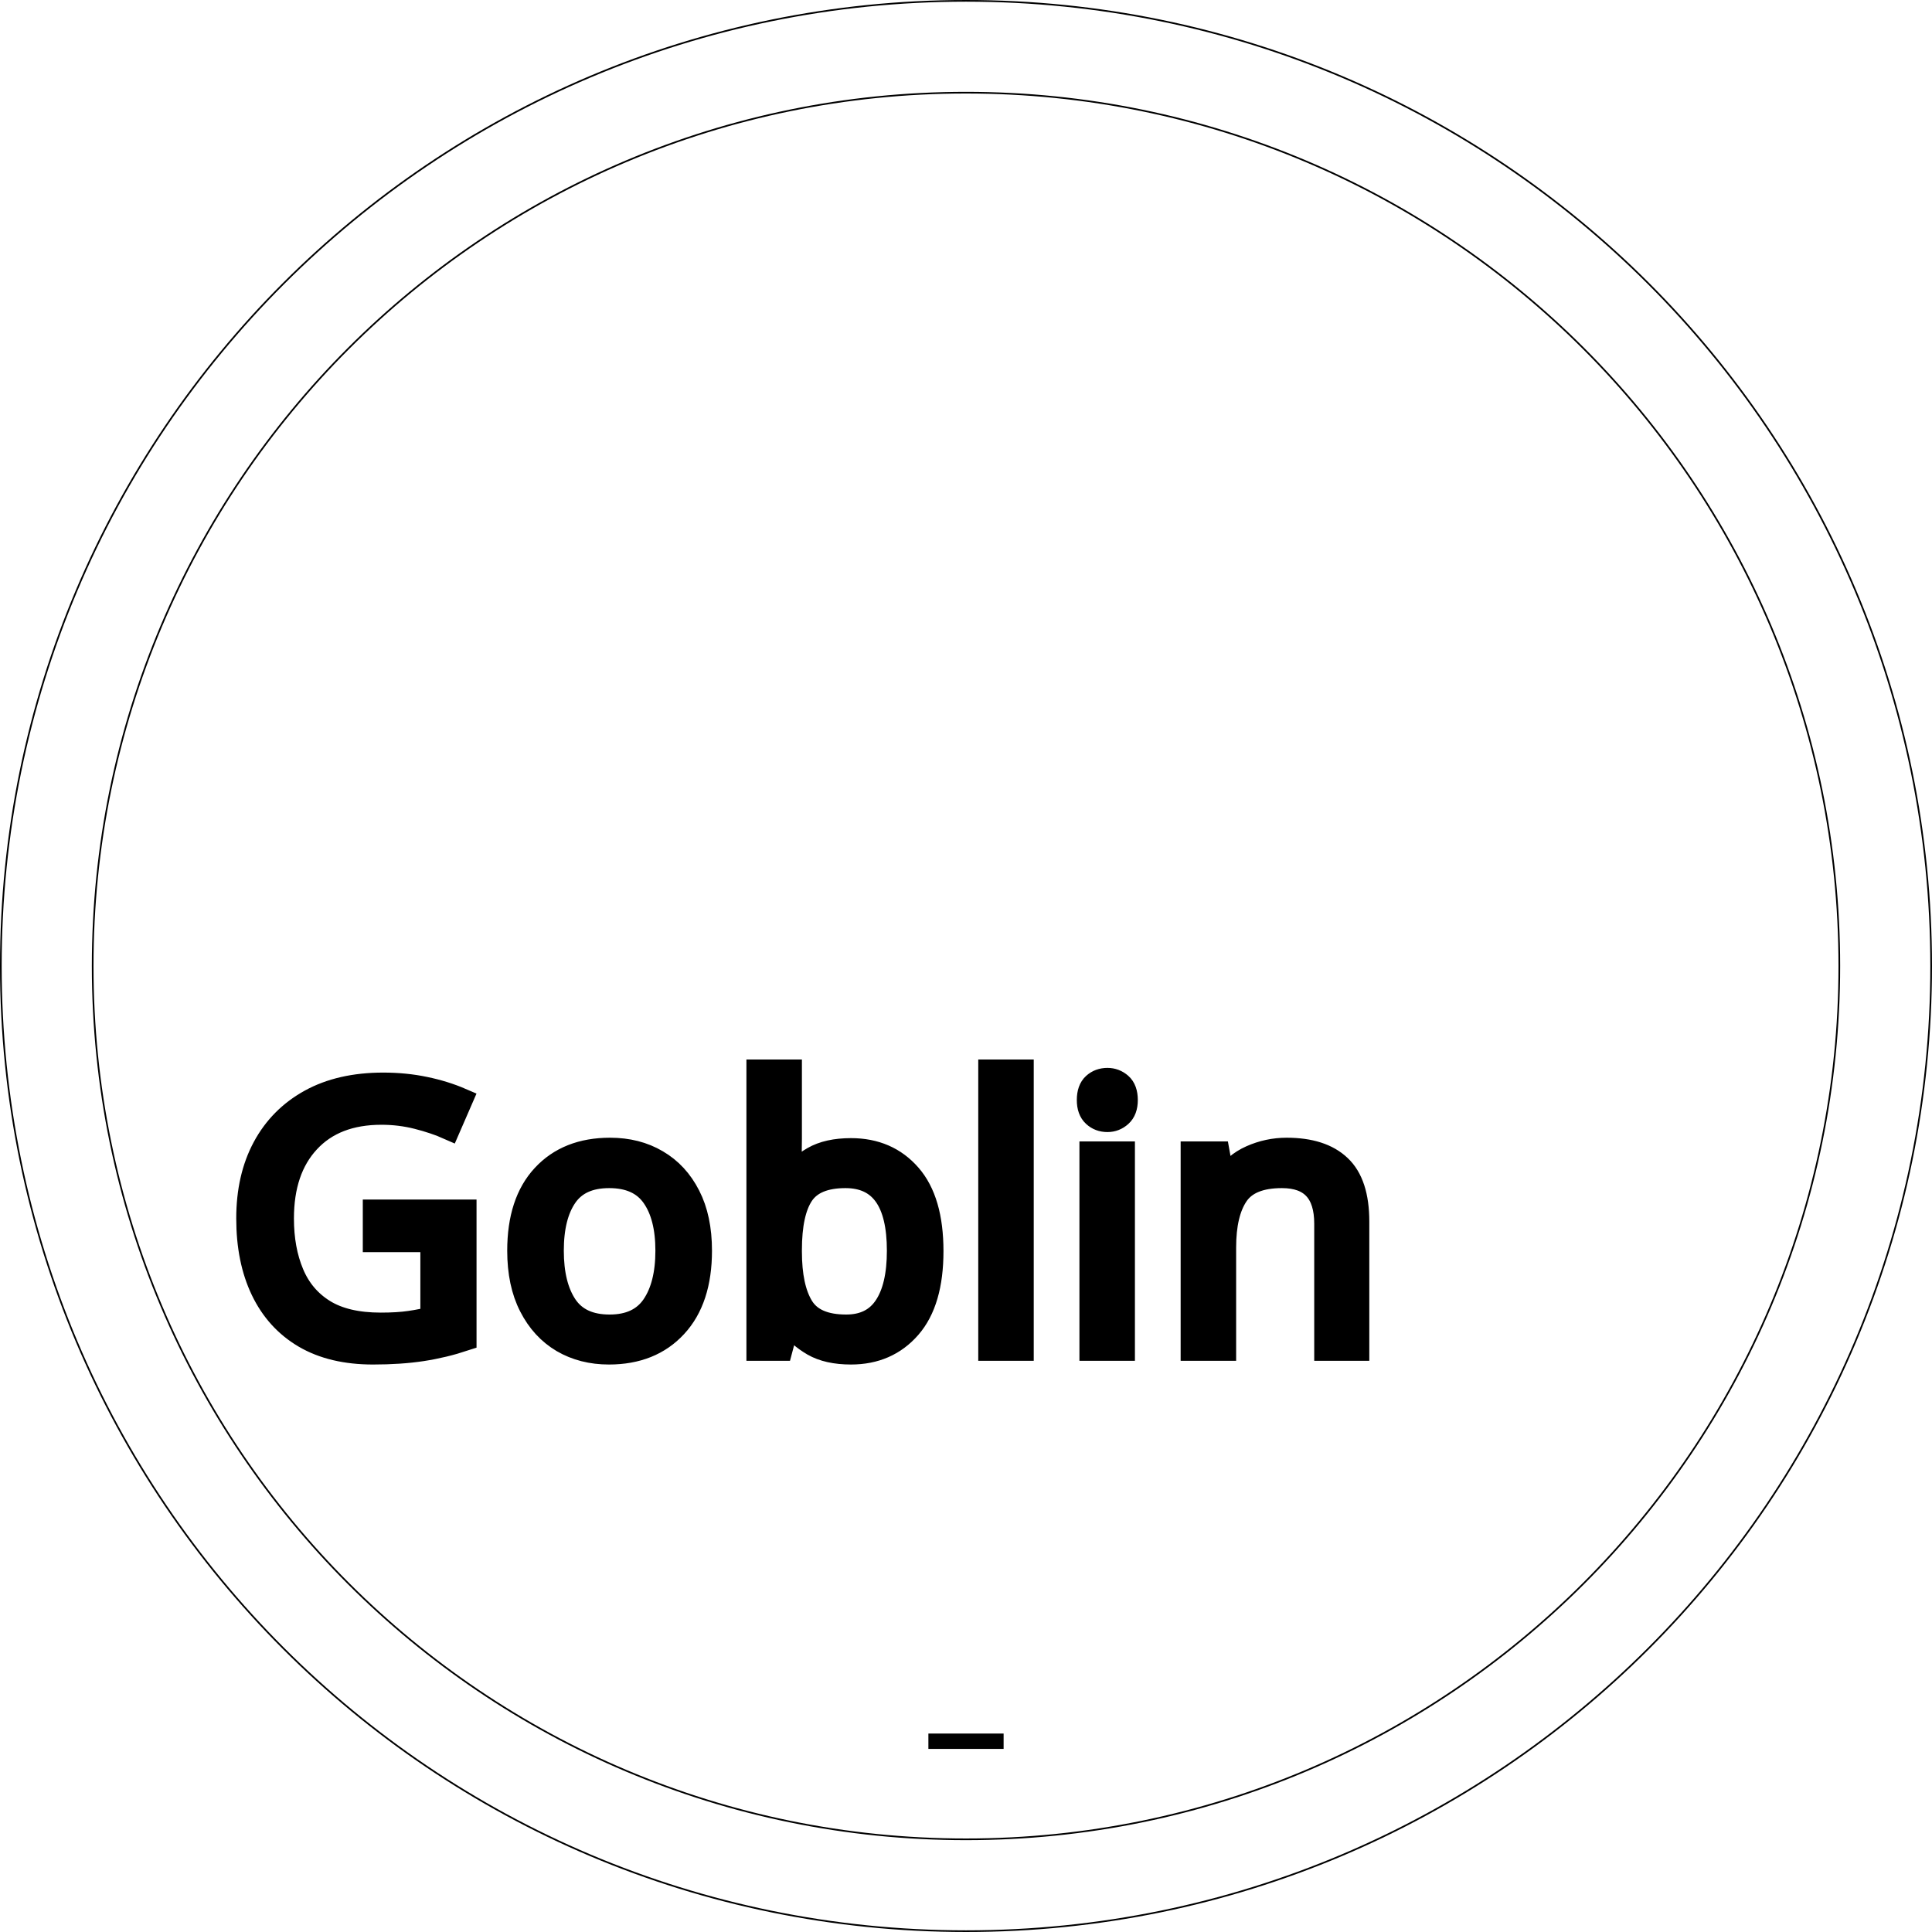
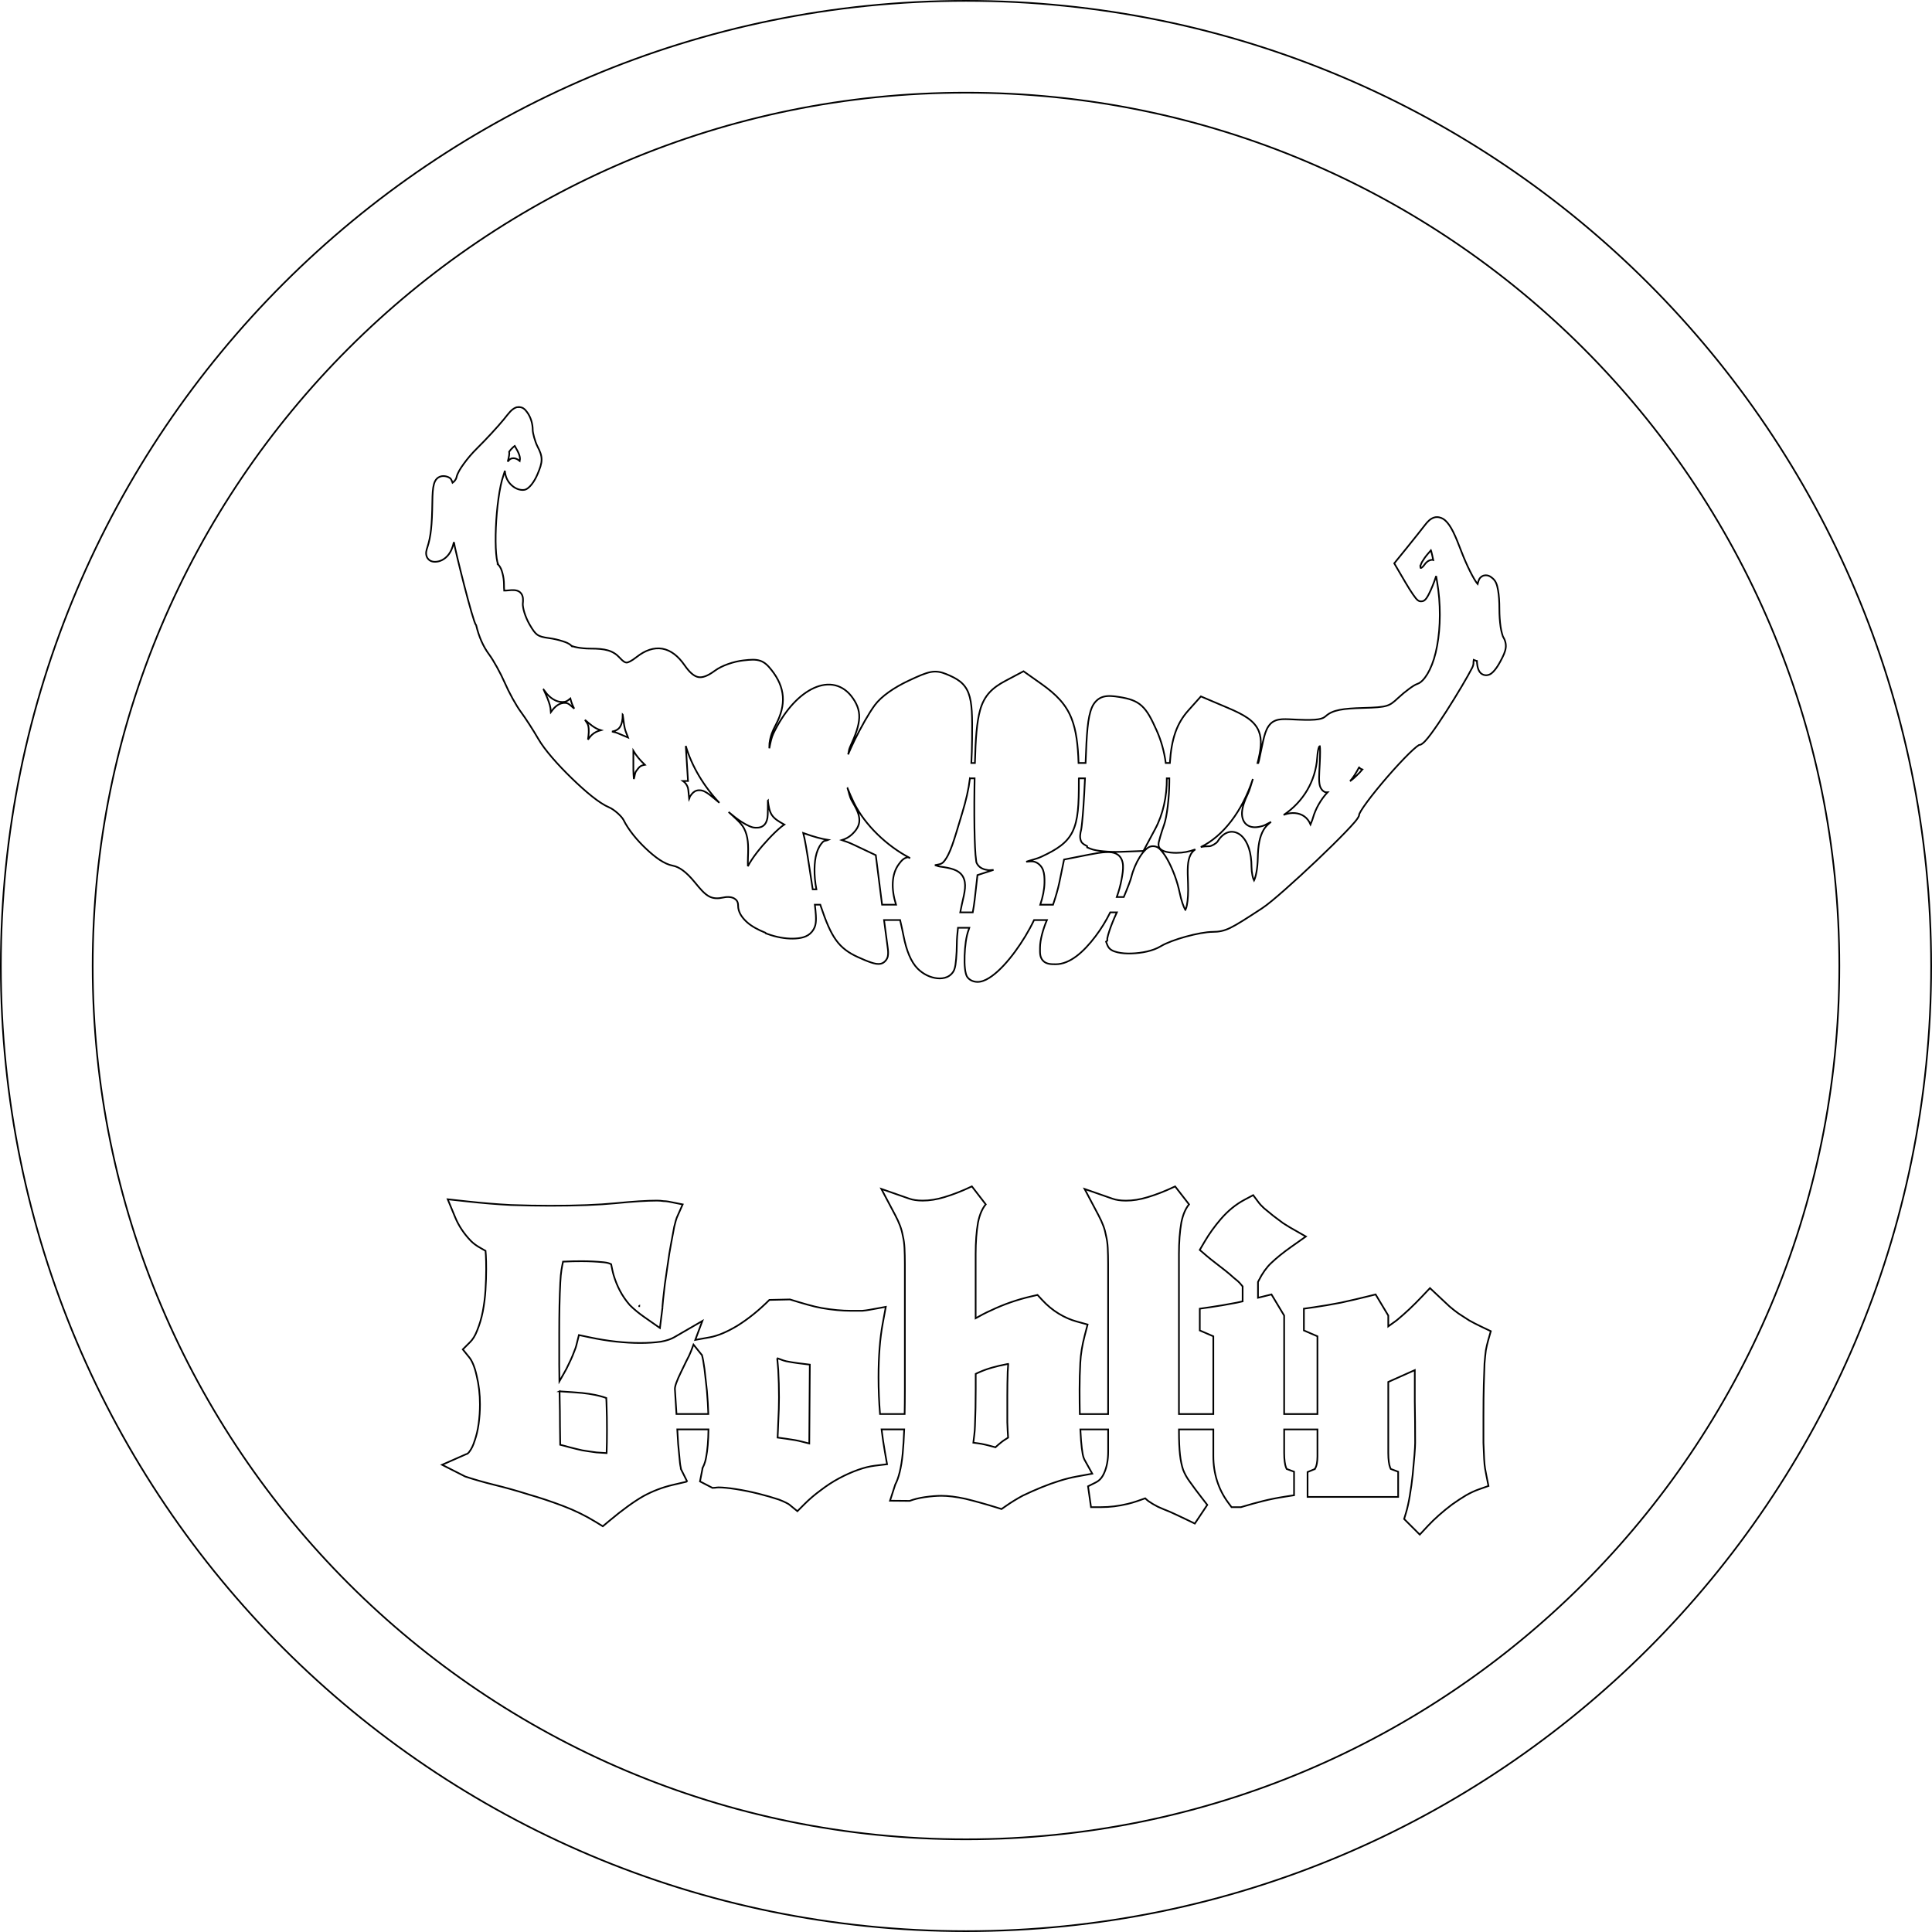
<svg xmlns="http://www.w3.org/2000/svg" version="1.2" viewBox="0 0 219.213 219.213" width="58mm" height="58mm" id="svg1" xml:space="preserve">
  <defs id="defs1">
    <clipPath clipPathUnits="userSpaceOnUse" id="cp1">
      <path d="m 275.5,535.5 c -143.78,0 -260,-116.22 -260,-260 0,-143.78 116.22,-260 260,-260 143.78,0 260,116.22 260,260 0,143.78 -116.22,260 -260,260 z" id="path1" />
    </clipPath>
  </defs>
  <style id="style1">
		tspan { white-space:pre } 
		.s0 { fill: none;stroke: #ff0000;stroke-miterlimit:100 } 
	</style>
  <g id="layer2">
    <g id="layer4" style="display:inline">
      <path id="path2" style="fill:none;stroke:#000000;stroke-width:0.189" d="M 219.118,109.606 A 109.512,109.512 0 0 1 109.606,219.118 109.512,109.512 0 0 1 0.095,109.606 109.512,109.512 0 0 1 109.606,0.095 109.512,109.512 0 0 1 219.118,109.606 Z" />
      <path id="circle2" style="fill:none;stroke:#000000;stroke-width:0.189" d="M 208.697,109.606 A 99.091,99.091 0 0 1 109.606,208.697 99.091,99.091 0 0 1 10.515,109.606 99.091,99.091 0 0 1 109.606,10.515 99.091,99.091 0 0 1 208.697,109.606 Z" />
    </g>
-     <text xml:space="preserve" style="display:inline;font-size:41.522px;font-family:'Didact Gothic';-inkscape-font-specification:'Didact Gothic';text-align:start;letter-spacing:0.769px;writing-mode:lr-tb;direction:ltr;text-anchor:start;fill:#de0000;fill-opacity:0.092;stroke:#000000;stroke-width:2.64;stroke-dasharray:none;stroke-opacity:1" x="25.593" y="153.083" id="text2-9">
-       <tspan id="tspan2-1" x="25.593" y="153.083" style="font-style:normal;font-variant:normal;font-weight:normal;font-stretch:normal;font-family:'New Rocker';-inkscape-font-specification:'New Rocker';letter-spacing:0.769px;fill:#000000;fill-opacity:1;stroke:#000000;stroke-width:2.64;stroke-dasharray:none;stroke-opacity:1">Goblin</tspan>
-     </text>
-     <path id="path5" style="display:inline;stroke-width:3.717" d="m 105.339,196.695 h 8.535 v 1.744 h -8.535 z" />
+     <g id="text2-9" style="opacity:1" />
+     <path id="path3" style="font-size:41.522px;font-family:'New Rocker';-inkscape-font-specification:'New Rocker';letter-spacing:0.769px;baseline-shift:baseline;white-space:pre;display:inline;overflow:visible;opacity:1;fill:none;stroke:#000000;stroke-width:0.189;stroke-dasharray:none;stroke-opacity:1;enable-background:accumulate;stop-color:#000000;stop-opacity:1" d="m 110.273,134.611 c -1.112,0.529 -2.144,0.932 -3.09,1.213 l -0.004,0.002 -0.006,0.002 c -0.889,0.272 -1.712,0.398 -2.479,0.398 -0.633,0 -1.137,-0.084 -1.516,-0.217 l -3.178,-1.111 1.574,2.975 c 0.226,0.426 0.411,0.833 0.555,1.217 0.138,0.367 0.239,0.745 0.309,1.137 l 0.008,0.035 0.008,0.037 c 0.09,0.382 0.15,0.816 0.174,1.301 0.026,0.526 0.041,1.128 0.041,1.803 v 14.365 c 0,0.955 -0.009,1.846 -0.025,2.672 h -2.793 c -0.113,-1.369 -0.17,-2.757 -0.17,-4.166 0,-2.376 0.164,-4.419 0.477,-6.113 l 0.348,-1.881 -1.883,0.342 c -0.245,0.045 -0.508,0.079 -0.783,0.104 h -1.305 c -0.989,0 -2.093,-0.102 -3.305,-0.312 -0.921,-0.161 -2.242,-0.554 -3.598,-0.973 l -2.336,0.053 c -1.181,1.181 -2.387,2.151 -3.619,2.922 -1.23,0.742 -2.296,1.168 -3.154,1.322 l -1.635,0.293 0.807,-2.15 -3.193,1.848 c -0.354,0.205 -0.854,0.384 -1.504,0.502 -0.695,0.098 -1.482,0.15 -2.361,0.15 -0.859,0 -1.779,-0.052 -2.76,-0.158 h -0.004 c -0.95,-0.106 -1.932,-0.266 -2.943,-0.479 l -1.244,-0.262 -0.309,1.234 c -0.03,0.121 -0.106,0.349 -0.229,0.643 l -0.012,0.027 -0.01,0.029 c -0.095,0.262 -0.22,0.562 -0.373,0.895 -0.158,0.342 -0.316,0.668 -0.473,0.982 -0.003,0.006 -0.005,0.012 -0.008,0.018 -0.151,0.277 -0.283,0.512 -0.381,0.684 l -0.418,0.73 c -0.007,-0.671 -0.008,-1.336 -0.023,-2.016 l 0.002,0.029 v -3.57 c 0,-2.142 0.039,-4.032 0.121,-5.664 v -0.002 c 0.059,-1.204 0.192,-1.774 0.311,-2.35 0.111,-0.005 0.193,-0.004 0.311,-0.01 0.494,-0.026 1.096,-0.039 1.799,-0.039 0.845,0 1.673,0.04 2.488,0.119 0.528,0.051 0.685,0.146 0.861,0.223 0.089,0.425 0.169,0.863 0.285,1.25 0.189,0.629 0.428,1.223 0.721,1.775 0.297,0.561 0.659,1.088 1.082,1.576 l 0.031,0.035 0.033,0.033 c 0.454,0.454 0.983,0.887 1.588,1.311 l 1.795,1.256 0.283,-2.256 v -0.082 c 0,0.038 0.02,-0.343 0.074,-0.857 0.053,-0.505 0.121,-1.099 0.201,-1.766 l 0.004,-0.031 c 5.37e-4,-0.004 0.001,-0.007 0.002,-0.012 0.11,-0.715 0.219,-1.466 0.328,-2.26 v -0.004 l 0.002,-0.002 c 0.108,-0.809 0.228,-1.559 0.361,-2.25 v -0.006 l 0.002,-0.004 c 0.136,-0.734 0.256,-1.383 0.365,-1.955 0.128,-0.561 0.258,-0.959 0.289,-1.029 l 0.67,-1.508 -1.617,-0.322 c -0.186,-0.037 -0.372,-0.046 -0.559,-0.053 -0.241,-0.036 -0.483,-0.057 -0.738,-0.057 -1.159,0 -2.708,0.101 -4.697,0.297 -1.899,0.187 -4.381,0.285 -7.426,0.285 -1.387,0 -2.874,-0.028 -4.457,-0.082 -1.55,-0.082 -3.201,-0.217 -4.951,-0.408 l -2.215,-0.242 0.854,2.059 c 0.4,0.966 0.997,1.854 1.762,2.65 l 0.01,0.01 0.008,0.01 c 0.522,0.522 1.094,0.795 1.656,1.119 0.012,0.163 0.024,0.259 0.037,0.475 0.026,0.436 0.039,0.966 0.039,1.584 0,0.744 -0.026,1.548 -0.08,2.41 -0.052,0.83 -0.157,1.645 -0.312,2.447 -0.15,0.749 -0.36,1.455 -0.631,2.119 l -0.006,0.012 -0.004,0.012 c -0.225,0.584 -0.494,0.998 -0.781,1.285 l -0.84,0.84 0.748,0.924 c 0.278,0.343 0.593,1.016 0.814,2.027 l 0.004,0.014 0.004,0.016 c 0.25,1.027 0.377,2.11 0.377,3.258 0,0.74 -0.05,1.481 -0.152,2.223 -0.1,0.703 -0.248,1.325 -0.438,1.869 l -0.01,0.025 -0.008,0.025 c -0.157,0.517 -0.358,0.912 -0.582,1.211 l -0.004,0.006 -0.004,0.006 c -0.157,0.214 -0.242,0.255 -0.377,0.289 l -2.721,1.201 2.623,1.33 c 0.955,0.318 2.052,0.633 3.295,0.943 h 0.004 l 0.004,0.002 c 1.216,0.297 2.477,0.649 3.781,1.057 l 0.014,0.004 0.016,0.008 c 1.319,0.377 2.655,0.821 4.006,1.334 1.31,0.498 2.536,1.098 3.682,1.801 l 0.811,0.498 0.729,-0.611 c 1.507,-1.264 2.807,-2.199 3.865,-2.805 1.055,-0.577 2.168,-1.004 3.352,-1.281 l 1.521,-0.355 0.082,-0.072 -0.725,-1.449 c 0.026,0.052 0.043,0.082 0.051,0.09 l 0.002,0.002 h 0.002 v -0.002 -0.002 -0.002 c 0.002,-0.044 -0.093,-0.36 -0.129,-0.742 -0.054,-0.571 -0.122,-1.281 -0.203,-2.117 v -0.006 c -0.032,-0.514 -0.065,-1.061 -0.098,-1.641 h 3.539 c -0.018,1.305 -0.111,2.362 -0.262,3.139 l -0.002,0.014 -0.004,0.016 c -0.133,0.774 -0.379,1.145 -0.391,1.172 h 0.002 l -0.305,1.562 1.424,0.736 c 0.055,-0.011 0.106,-0.016 0.156,-0.016 h 0.109 l 0.107,-0.018 c 0.096,-0.016 0.188,-0.025 0.281,-0.025 0.477,0 1.154,0.062 1.996,0.193 0.846,0.132 1.693,0.304 2.541,0.516 0.85,0.212 1.627,0.437 2.332,0.672 0.662,0.248 1.101,0.5 1.18,0.564 l 0.926,0.756 0.844,-0.844 c 0.529,-0.529 1.128,-1.04 1.797,-1.529 l 0.014,-0.012 0.014,-0.01 c 0.665,-0.511 1.351,-0.956 2.061,-1.336 0.721,-0.386 1.435,-0.706 2.145,-0.959 0.697,-0.249 1.336,-0.403 1.914,-0.473 l 1.385,-0.166 -0.242,-1.373 c -0.15,-0.852 -0.277,-1.712 -0.381,-2.58 h 2.568 c -0.041,1.049 -0.098,1.96 -0.17,2.729 -0.157,1.67 -0.486,2.865 -0.842,3.518 l -0.598,1.846 2.227,0.019 c 0.472,-0.18 1.044,-0.325 1.711,-0.424 0.727,-0.104 1.36,-0.154 1.889,-0.154 0.758,0 1.675,0.111 2.732,0.342 1.101,0.269 2.259,0.59 3.477,0.969 l 0.617,0.193 0.529,-0.369 c 0.586,-0.408 1.214,-0.793 1.883,-1.154 0.714,-0.343 1.427,-0.659 2.139,-0.949 0.714,-0.291 1.41,-0.541 2.09,-0.75 0.679,-0.209 1.295,-0.362 1.842,-0.461 l 1.812,-0.33 -0.895,-1.609 c -0.042,-0.075 -0.126,-0.288 -0.191,-0.615 -0.069,-0.372 -0.135,-0.893 -0.188,-1.549 -0.03,-0.37 -0.056,-0.787 -0.078,-1.25 h 3.154 v 2.52 c 0,0.964 -0.157,1.747 -0.432,2.381 -0.26,0.6 -0.563,0.911 -0.998,1.129 l -0.852,0.426 0.338,2.365 h 1.145 c 0.993,0 1.996,-0.124 3.002,-0.367 l 0.008,-0.002 c 0.71,-0.167 1.35,-0.404 1.996,-0.635 0.121,0.1 0.231,0.232 0.359,0.318 0.33,0.23 0.684,0.442 1.062,0.631 l 0.018,0.008 0.019,0.01 c 0.377,0.174 0.814,0.355 1.305,0.547 0.48,0.213 1.093,0.499 1.832,0.855 l 1.033,0.498 1.414,-2.121 -0.584,-0.75 c -0.572,-0.735 -1.044,-1.37 -1.414,-1.898 l -0.01,-0.014 -0.01,-0.012 c -0.315,-0.427 -0.552,-0.866 -0.729,-1.322 -0.155,-0.47 -0.276,-1.033 -0.35,-1.695 -0.075,-0.675 -0.117,-1.575 -0.117,-2.678 v -0.193 h 3.9 v 3.018 c 0,1.958 0.56,3.766 1.67,5.268 l 0.396,0.535 h 1.066 l 0.186,-0.055 c 0.812,-0.244 1.596,-0.46 2.35,-0.648 0.732,-0.183 1.524,-0.342 2.375,-0.475 l 1.115,-0.174 v -2.672 l -0.84,-0.311 c -0.012,-0.022 -0.039,-0.076 -0.082,-0.193 -0.101,-0.273 -0.199,-0.83 -0.199,-1.607 v -2.686 h 3.777 v 3.059 c 0,0.649 -0.11,1.069 -0.193,1.236 l -0.008,0.016 -0.008,0.018 c -0.054,0.115 -0.086,0.157 -0.1,0.17 l -0.002,0.002 v 0.002 h -0.002 v 0.002 h -0.002 v -0.002 l -0.807,0.334 v 2.822 h 10.279 v -2.861 l -0.84,-0.311 c -0.012,-0.022 -0.039,-0.076 -0.082,-0.193 -0.101,-0.273 -0.199,-0.83 -0.199,-1.607 v -8.072 l 3.008,-1.344 v 3.531 0.012 c 0.028,1.57 0.041,3.139 0.041,4.709 0,0.225 -0.024,0.714 -0.078,1.391 -0.054,0.682 -0.123,1.435 -0.205,2.258 -0.08,0.771 -0.187,1.543 -0.32,2.314 v 0.004 0.004 c -0.132,0.793 -0.277,1.438 -0.42,1.914 l -0.227,0.754 1.773,1.773 0.932,-0.998 c 0.355,-0.38 0.768,-0.781 1.24,-1.201 0.468,-0.416 0.965,-0.822 1.488,-1.215 l 0.002,-0.002 h 0.002 l 0.002,-0.002 c 0.541,-0.386 1.066,-0.73 1.574,-1.035 0.517,-0.295 1.01,-0.523 1.475,-0.686 l 1.082,-0.379 -0.225,-1.125 c -0.052,-0.262 -0.105,-0.54 -0.158,-0.83 -0.044,-0.262 -0.084,-0.636 -0.109,-1.102 -0.026,-0.473 -0.053,-1.094 -0.08,-1.838 v -0.002 -3.029 c 0,-1.431 0.014,-2.624 0.041,-3.574 0.027,-0.955 0.055,-1.754 0.082,-2.406 0.052,-0.621 0.103,-1.123 0.152,-1.494 0.075,-0.392 0.159,-0.757 0.254,-1.09 l 0.307,-1.074 -1.008,-0.479 c -0.552,-0.263 -1.03,-0.509 -1.436,-0.736 -0.416,-0.26 -0.818,-0.522 -1.207,-0.781 -0.34,-0.244 -0.685,-0.513 -1.031,-0.809 -0.38,-0.353 -0.8,-0.747 -1.262,-1.182 l -0.959,-0.9 -0.904,0.955 c -0.965,1.019 -1.896,1.895 -2.787,2.629 -0.303,0.249 -0.707,0.505 -1.039,0.756 v -1.225 l -1.438,-2.396 -0.949,0.236 c -0.868,0.217 -1.865,0.449 -2.986,0.695 -0.003,6.5e-4 -0.005,9.6e-4 -0.008,0.002 -1.103,0.215 -2.125,0.388 -3.059,0.521 l -1.135,0.162 v 2.469 l 1.537,0.664 v 8.822 h -3.777 v -11.176 l -1.438,-2.396 -0.949,0.236 c -0.188,0.047 -0.382,0.094 -0.582,0.143 v -1.787 l 0.09,-0.18 c 0.415,-0.83 0.884,-1.476 1.393,-1.963 h 0.002 c 0.605,-0.58 1.357,-1.192 2.256,-1.826 l 1.693,-1.195 -1.801,-1.029 c -0.146,-0.084 -0.424,-0.255 -0.779,-0.482 -0.342,-0.263 -0.706,-0.536 -1.094,-0.82 l -0.016,-0.012 c -0.007,-0.005 -0.012,-0.01 -0.019,-0.016 -0.354,-0.279 -0.695,-0.56 -1.023,-0.838 -0.284,-0.262 -0.486,-0.479 -0.57,-0.592 l -0.678,-0.904 -0.998,0.531 c -0.988,0.527 -1.878,1.262 -2.662,2.172 l -0.002,0.002 h -0.002 c -0.711,0.829 -1.324,1.682 -1.838,2.559 l -0.559,0.951 0.838,0.719 c 0.225,0.193 0.515,0.424 0.885,0.709 0.356,0.274 0.725,0.561 1.109,0.863 0.364,0.286 0.699,0.568 1.004,0.848 l 0.043,0.039 0.045,0.035 c 0.32,0.246 0.53,0.446 0.592,0.518 l 0.348,0.406 v 1.699 c -0.215,0.048 -0.435,0.097 -0.66,0.146 -0.003,6.5e-4 -0.005,9.6e-4 -0.008,0.002 -1.103,0.215 -2.125,0.388 -3.059,0.521 l -1.133,0.162 v 2.469 l 1.535,0.664 v 8.822 h -3.9 v -18.16 c 0,-1.372 0.095,-2.563 0.27,-3.57 0.19,-0.943 0.501,-1.609 0.877,-2.061 l -1.58,-2.037 c -1.112,0.529 -2.144,0.932 -3.09,1.213 l -0.004,0.002 -0.006,0.002 c -0.889,0.272 -1.712,0.398 -2.479,0.398 -0.633,0 -1.137,-0.084 -1.516,-0.217 l -3.178,-1.111 1.574,2.975 c 0.226,0.426 0.411,0.833 0.555,1.217 0.138,0.367 0.239,0.745 0.309,1.137 l 0.008,0.035 0.008,0.037 c 0.09,0.382 0.15,0.816 0.174,1.301 0.026,0.526 0.041,1.128 0.041,1.803 v 17.037 h -3.211 c -0.018,-0.822 -0.027,-1.754 -0.027,-2.797 0,-1.029 0.028,-2.041 0.082,-3.041 v -0.002 c 0.05,-0.951 0.213,-1.971 0.498,-3.059 l 0.33,-1.26 -1.256,-0.346 c -0.677,-0.187 -1.35,-0.481 -2.031,-0.895 -0.663,-0.402 -1.287,-0.916 -1.875,-1.553 l -0.52,-0.562 -0.748,0.172 c -0.767,0.177 -1.53,0.398 -2.293,0.662 -0.766,0.265 -1.518,0.575 -2.254,0.928 h -0.002 l -0.002,0.002 c -0.606,0.268 -1.169,0.569 -1.721,0.881 v -7.291 c 0,-1.372 0.093,-2.563 0.268,-3.57 0.19,-0.943 0.502,-1.609 0.879,-2.061 z m -37.738,13.566 c -9.43e-4,0.03 -0.006,0.074 -0.01,0.113 l 0.006,-0.111 z m 6.152,4.385 0.957,1.195 v 0.002 c 0.004,0.01 0.008,0.021 0.012,0.033 0.034,0.115 0.083,0.325 0.133,0.6 0.102,0.559 0.195,1.26 0.275,2.092 l 0.002,0.019 0.004,0.021 c 0.106,0.823 0.186,1.706 0.24,2.646 v 0.002 c 0.026,0.438 0.045,0.86 0.059,1.266 h -3.613 c -0.05,-0.922 -0.11,-1.874 -0.18,-2.852 0.002,-0.115 0.037,-0.351 0.162,-0.686 0.149,-0.398 0.324,-0.798 0.525,-1.201 l 0.008,-0.014 0.006,-0.016 c 0.212,-0.451 0.41,-0.858 0.594,-1.227 l 0.016,-0.031 c 0.225,-0.423 0.392,-0.763 0.512,-1.082 z m 0.926,1.141 h 0.002 l 0.002,0.002 c 0.005,0.006 0.013,0.02 0.021,0.039 -0.016,-0.024 -0.024,-0.037 -0.025,-0.041 z m 8.57,0.41 c 0.359,0.102 0.587,0.238 1,0.332 l 0.014,0.004 0.014,0.004 c 0.873,0.179 1.776,0.275 2.674,0.385 l -0.062,8.949 c -0.543,-0.128 -1.047,-0.288 -1.627,-0.387 -0.713,-0.122 -1.325,-0.197 -1.967,-0.287 0.026,-0.58 0.058,-1.155 0.074,-1.744 l 0.002,-0.035 c 0.055,-1.027 0.082,-1.955 0.082,-2.777 0,-1.047 -0.027,-2.081 -0.084,-3.102 v -0.002 c -0.023,-0.421 -0.083,-0.899 -0.119,-1.34 z m 26.213,0.65 c -0.019,0.289 -0.037,0.54 -0.057,0.846 l -0.002,0.021 v 0.019 c -0.028,0.9 -0.043,1.8 -0.043,2.699 v 3.008 0.018 c 0.019,0.718 0.056,1.217 0.09,1.748 -0.251,0.17 -0.5,0.298 -0.758,0.51 -0.264,0.202 -0.457,0.39 -0.68,0.584 -0.508,-0.137 -0.995,-0.276 -1.607,-0.395 -0.357,-0.069 -0.592,-0.077 -0.902,-0.125 0.067,-0.617 0.169,-1.15 0.186,-1.914 0.056,-1.289 0.084,-2.695 0.084,-4.223 v -1.67 c 0.133,-0.061 0.196,-0.108 0.361,-0.172 l 0.029,-0.012 0.029,-0.014 c 0.436,-0.194 0.917,-0.367 1.445,-0.518 0.539,-0.154 1.093,-0.284 1.66,-0.387 l 0.021,-0.004 0.021,-0.004 c 0.043,-0.009 0.078,-0.009 0.121,-0.018 z m -50.908,3.105 1.465,0.096 c 0.832,0.054 1.48,0.121 1.904,0.191 l 0.004,0.002 h 0.006 c 0.498,0.079 0.879,0.157 1.105,0.219 l 0.014,0.004 0.014,0.004 c 0.299,0.075 0.532,0.145 0.686,0.203 l 0.088,0.033 0.016,0.004 c 0.012,0.323 0.037,0.647 0.037,0.971 v 0.025 l 0.002,0.025 c 0.027,0.694 0.039,1.58 0.039,2.648 0,0.956 -0.012,1.799 -0.039,2.525 l -0.002,0.023 v 0.025 c 0,0.005 7e-6,0.003 0,0.008 -0.379,-0.025 -0.866,-0.051 -1.152,-0.076 -0.6,-0.079 -1.133,-0.157 -1.598,-0.234 -0.469,-0.105 -0.952,-0.221 -1.449,-0.352 -0.291,-0.091 -0.707,-0.187 -1.064,-0.281 -0.006,-0.683 -0.009,-1.353 -0.027,-2.096 0,-1.135 -0.014,-2.299 -0.041,-3.488 0,-0.158 -0.005,-0.322 -0.006,-0.48 z" />
+     <g id="path4" style="opacity:1" />
+     <path id="path5" style="baseline-shift:baseline;display:inline;overflow:visible;opacity:1;enable-background:accumulate;stop-color:#000000;stop-opacity:1;fill:none;stroke:#000000;stroke-opacity:1;stroke-width:0.189;stroke-dasharray:none" d="m 58.807,46.185 c -0.117,0.006 -0.23,0.031 -0.322,0.074 -0.494,0.232 -0.753,0.625 -1.312,1.314 -0.642,0.792 -2.049,2.316 -3.07,3.322 -0.546,0.538 -1.064,1.149 -1.475,1.719 -0.41,0.57 -0.717,1.047 -0.832,1.547 -0.067,0.29 -0.294,0.508 -0.447,0.615 -0.077,-0.211 -0.151,-0.438 -0.309,-0.543 -0.224,-0.149 -0.482,-0.217 -0.756,-0.217 -0.23,0 -0.515,0.096 -0.703,0.281 -0.188,0.186 -0.28,0.407 -0.346,0.645 -0.13,0.474 -0.165,1.078 -0.178,1.992 -0.039,2.736 -0.175,3.946 -0.555,5.131 -0.121,0.377 -0.225,0.68 -0.088,1.078 0.068,0.199 0.243,0.397 0.43,0.49 0.187,0.093 0.363,0.109 0.527,0.109 0.565,0 1.075,-0.29 1.438,-0.709 0.344,-0.398 0.564,-0.929 0.688,-1.521 0.015,0.071 0.037,0.096 0.047,0.182 0.019,0.161 0.057,0.324 0.121,0.611 0.064,0.287 0.151,0.661 0.254,1.092 0.207,0.862 0.478,1.955 0.758,3.039 0.28,1.084 0.566,2.158 0.807,2.984 0.12,0.413 0.228,0.763 0.32,1.031 0.046,0.134 0.088,0.247 0.131,0.346 0.016,0.036 0.077,0.096 0.088,0.129 0.313,1.314 0.793,2.424 1.498,3.367 0.449,0.601 1.275,2.081 1.736,3.143 0.503,1.156 1.3,2.61 1.871,3.377 0.48,0.645 1.381,2.038 1.949,3.023 0.723,1.255 2.217,2.938 3.787,4.461 1.57,1.523 3.124,2.84 4.25,3.311 0.585,0.244 1.434,1.024 1.643,1.443 0.553,1.11 1.52,2.284 2.549,3.252 1.029,0.968 2.056,1.738 3.035,1.922 0.714,0.134 1.5,0.672 2.475,1.861 0.664,0.811 1.08,1.299 1.596,1.598 0.516,0.299 1.09,0.278 1.66,0.152 0.57,-0.125 1.007,-0.039 1.271,0.127 0.264,0.166 0.406,0.392 0.406,0.801 0,0.719 0.422,1.343 1.016,1.877 0.532,0.478 1.277,0.869 2.092,1.197 l 0.035,0.064 0.207,0.074 c 0.989,0.36 1.991,0.536 2.863,0.523 0.873,-0.013 1.657,-0.17 2.148,-0.762 0.155,-0.187 0.318,-0.44 0.396,-0.754 0.079,-0.313 0.092,-0.665 0.064,-1.146 -0.018,-0.324 -0.057,-0.71 -0.115,-1.188 h 0.619 c 0.02,0.062 0.04,0.124 0.06,0.186 0.592,1.756 1.083,2.934 1.723,3.826 0.64,0.892 1.434,1.458 2.465,1.926 0.608,0.276 1.095,0.483 1.506,0.617 0.411,0.134 0.745,0.222 1.127,0.139 0.382,-0.083 0.708,-0.482 0.777,-0.828 0.07,-0.346 0.034,-0.682 -0.025,-1.098 -0.064,-0.445 -0.219,-1.619 -0.4,-3.023 h 1.822 c 0.141,0.598 0.286,1.258 0.402,1.85 0.311,1.583 0.825,2.897 1.592,3.664 0.646,0.646 1.457,1.018 2.227,1.094 0.385,0.038 0.765,0.002 1.113,-0.15 0.348,-0.152 0.662,-0.445 0.811,-0.832 0.13,-0.338 0.165,-0.712 0.213,-1.23 0.048,-0.519 0.078,-1.131 0.08,-1.729 0.001,-0.462 0.05,-1.106 0.129,-1.793 h 1.289 c -0.026,0.086 -0.051,0.158 -0.072,0.215 -0.296,0.773 -0.429,1.898 -0.465,2.953 -0.018,0.528 -0.008,1.03 0.039,1.453 0.023,0.211 0.055,0.402 0.105,0.58 0.05,0.178 0.099,0.349 0.285,0.535 0.353,0.353 0.882,0.466 1.34,0.381 0.458,-0.085 0.884,-0.316 1.322,-0.631 0.876,-0.63 1.792,-1.631 2.658,-2.814 0.793,-1.083 1.544,-2.308 2.131,-3.545 h 1.459 c -0.442,1.033 -0.775,2.255 -0.781,3.102 -0.004,0.618 -0.044,1.086 0.336,1.506 0.19,0.21 0.454,0.314 0.689,0.357 0.235,0.044 0.471,0.047 0.756,0.047 1.605,0 3.156,-1.372 4.527,-3.188 0.613,-0.812 1.181,-1.729 1.66,-2.697 h 0.75 c -0.353,0.749 -0.648,1.486 -0.85,2.096 -0.106,0.32 -0.188,0.605 -0.236,0.854 -0.016,0.083 0.017,0.18 0.004,0.254 l -0.145,0.121 0.15,0.389 c 0.204,0.533 0.682,0.702 1.148,0.816 0.467,0.114 1.011,0.15 1.59,0.131 1.157,-0.037 2.431,-0.277 3.338,-0.828 1.209,-0.734 4.382,-1.613 5.895,-1.621 0.649,-0.003 1.223,-0.086 1.992,-0.463 0.769,-0.377 1.78,-1.027 3.596,-2.217 0.579,-0.379 1.491,-1.143 2.602,-2.123 1.111,-0.98 2.397,-2.163 3.619,-3.324 1.222,-1.161 2.379,-2.301 3.238,-3.193 0.43,-0.446 0.786,-0.829 1.043,-1.133 0.129,-0.152 0.231,-0.284 0.314,-0.406 0.042,-0.061 0.08,-0.118 0.115,-0.189 0.032,-0.064 0.075,-0.127 0.084,-0.281 l 0.002,-0.002 c 0.002,-0.008 0.007,-0.038 0.023,-0.074 0.032,-0.073 0.091,-0.186 0.172,-0.32 0.161,-0.269 0.408,-0.628 0.709,-1.035 0.602,-0.814 1.425,-1.825 2.273,-2.805 0.849,-0.979 1.726,-1.929 2.43,-2.623 0.352,-0.347 0.663,-0.632 0.893,-0.814 0.115,-0.091 0.209,-0.158 0.264,-0.189 0.005,-0.003 0.011,-0.006 0.016,-0.008 0.011,-0.005 0.023,-0.007 0.027,-0.008 h 0.002 v 0.002 c 0.207,-0.026 0.298,-0.114 0.389,-0.184 0.107,-0.081 0.2,-0.171 0.299,-0.277 0.199,-0.213 0.418,-0.489 0.666,-0.822 0.495,-0.666 1.092,-1.556 1.699,-2.502 1.214,-1.892 2.453,-3.988 2.947,-4.961 0.233,-0.459 0.115,-0.594 0.18,-0.918 0.146,0.046 0.286,0.132 0.363,0.133 0.023,0.381 0.06,0.71 0.18,0.99 0.066,0.155 0.157,0.308 0.312,0.436 0.156,0.128 0.392,0.206 0.6,0.191 0.416,-0.03 0.655,-0.266 0.887,-0.531 0.232,-0.266 0.455,-0.611 0.691,-1.051 0.329,-0.612 0.539,-1.056 0.602,-1.525 0.062,-0.469 -0.087,-0.922 -0.322,-1.299 -0.008,-0.013 -0.178,-0.51 -0.262,-1.092 -0.084,-0.582 -0.137,-1.299 -0.137,-1.986 0,-0.88 -0.048,-1.599 -0.152,-2.17 -0.104,-0.571 -0.224,-1.02 -0.621,-1.35 -0.135,-0.112 -0.263,-0.212 -0.449,-0.283 -0.186,-0.071 -0.485,-0.085 -0.707,0.039 -0.398,0.222 -0.443,0.543 -0.535,0.891 l -0.092,-0.107 c -0.128,-0.153 -0.46,-0.701 -0.787,-1.361 -0.327,-0.66 -0.678,-1.456 -0.967,-2.213 -0.698,-1.827 -1.164,-2.913 -1.83,-3.525 -0.25,-0.23 -0.602,-0.38 -0.943,-0.381 -0.114,-1.32e-4 -0.227,0.017 -0.334,0.053 -0.43,0.143 -0.722,0.453 -1.018,0.838 -0.418,0.543 -1.325,1.683 -2.002,2.518 l -1.492,1.84 1.281,2.186 c 0.302,0.516 0.599,0.984 0.84,1.334 0.12,0.175 0.224,0.319 0.32,0.436 0.048,0.058 0.091,0.109 0.15,0.164 0.03,0.028 0.063,0.058 0.119,0.094 0.057,0.036 0.135,0.1 0.338,0.1 0.265,0 0.372,-0.113 0.445,-0.178 0.073,-0.065 0.115,-0.12 0.158,-0.178 0.085,-0.116 0.158,-0.243 0.236,-0.391 0.156,-0.294 0.323,-0.667 0.482,-1.061 0.146,-0.36 0.277,-0.729 0.385,-1.07 0.083,0.521 0.171,1.014 0.24,1.553 0.33,2.574 0.184,5.157 -0.293,7.143 -0.477,1.986 -1.342,3.286 -2.033,3.527 -0.339,0.118 -0.641,0.332 -1.023,0.613 -0.383,0.281 -0.802,0.627 -1.182,0.982 -0.582,0.546 -0.87,0.769 -1.357,0.914 -0.488,0.146 -1.251,0.201 -2.648,0.238 -2.253,0.06 -3.446,0.223 -4.209,0.914 -0.21,0.19 -0.416,0.298 -0.885,0.373 -0.469,0.075 -1.182,0.089 -2.244,0.045 -0.776,-0.032 -1.344,-0.08 -1.842,-0.053 -0.498,0.027 -0.994,0.169 -1.338,0.539 -0.687,0.739 -0.773,1.834 -1.285,4.135 -0.022,0.097 -0.048,0.194 -0.078,0.293 h -0.088 c 0.398,-1.535 0.525,-2.637 0.148,-3.596 -0.238,-0.605 -0.68,-1.092 -1.268,-1.502 -0.588,-0.41 -1.327,-0.766 -2.26,-1.162 l -3.047,-1.295 -1.426,1.596 c -1.301,1.456 -1.91,3.167 -2.096,5.959 h -0.467 c -0.167,-1.269 -0.508,-2.516 -1.021,-3.666 -0.608,-1.362 -1.049,-2.218 -1.703,-2.816 -0.654,-0.598 -1.459,-0.832 -2.547,-1.006 -0.342,-0.055 -0.658,-0.098 -0.957,-0.109 -0.299,-0.011 -0.582,0.01 -0.861,0.086 -0.558,0.152 -1.023,0.593 -1.283,1.197 -0.499,1.16 -0.599,2.988 -0.723,6.314 h -0.797 c -0.071,-2.143 -0.278,-3.696 -0.771,-4.984 -0.634,-1.656 -1.756,-2.794 -3.467,-4.004 l -2.006,-1.42 -2.062,1.094 c -1.428,0.757 -2.401,1.613 -2.875,3.346 -0.363,1.326 -0.504,3.143 -0.58,5.969 h -0.406 c 0.047,-0.786 0.072,-1.661 0.084,-2.689 0.03,-2.629 0.015,-4.123 -0.4,-5.23 -0.207,-0.554 -0.542,-0.999 -0.973,-1.336 -0.431,-0.337 -0.941,-0.579 -1.557,-0.834 -0.561,-0.232 -1.117,-0.356 -1.756,-0.232 -0.639,0.123 -1.345,0.434 -2.5,0.975 -1.654,0.774 -3.104,1.774 -3.844,2.771 -0.691,0.933 -1.581,2.532 -2.326,4.041 -0.28,0.567 -0.499,1.072 -0.713,1.568 0.108,-0.29 0.06,-0.494 0.209,-0.818 0.651,-1.421 1.019,-2.426 1.057,-3.35 0.038,-0.924 -0.314,-1.712 -0.912,-2.473 -0.562,-0.714 -1.304,-1.15 -2.104,-1.262 -0.8,-0.112 -1.631,0.087 -2.432,0.512 -1.601,0.85 -3.131,2.601 -4.301,5.027 -0.209,0.434 -0.334,1.049 -0.453,1.668 0.013,-0.132 0.001,-0.459 0.018,-0.576 0.119,-0.853 0.315,-1.334 0.725,-2.113 0.582,-1.108 0.867,-2.168 0.789,-3.205 -0.077,-1.037 -0.518,-2.019 -1.26,-2.963 -0.403,-0.512 -0.766,-0.899 -1.299,-1.078 -0.533,-0.179 -1.087,-0.135 -1.906,-0.043 -1.122,0.126 -2.455,0.583 -3.256,1.176 -0.838,0.62 -1.412,0.798 -1.861,0.717 -0.45,-0.081 -0.955,-0.464 -1.57,-1.352 -0.71,-1.024 -1.546,-1.695 -2.512,-1.867 -0.966,-0.172 -1.962,0.185 -2.904,0.926 -0.621,0.489 -0.99,0.645 -1.16,0.645 -0.17,0 -0.382,-0.105 -0.809,-0.576 -0.338,-0.374 -0.774,-0.654 -1.305,-0.807 -0.53,-0.153 -1.148,-0.201 -1.963,-0.201 -0.54,0 -1.091,-0.052 -1.516,-0.131 -0.212,-0.04 -0.396,-0.088 -0.52,-0.131 -0.085,-0.03 -0.143,-0.067 -0.152,-0.07 v 0.002 c -0.301,-0.291 -0.632,-0.393 -1.061,-0.531 -0.438,-0.141 -0.95,-0.259 -1.463,-0.328 -0.717,-0.096 -1.072,-0.197 -1.332,-0.379 -0.26,-0.182 -0.511,-0.513 -0.9,-1.195 -0.231,-0.405 -0.441,-0.896 -0.578,-1.336 -0.137,-0.44 -0.187,-0.855 -0.176,-0.967 0.024,-0.237 0.039,-0.439 0.016,-0.652 -0.023,-0.214 -0.107,-0.481 -0.316,-0.666 -0.209,-0.185 -0.458,-0.235 -0.672,-0.25 -0.214,-0.015 -0.429,4.45e-4 -0.686,0.027 -0.225,0.024 -0.37,0.028 -0.451,0.023 v -0.002 h -0.002 v -0.002 -0.002 h 0.002 v 0.002 h 0.002 v -0.002 c 4.15e-4,-0.004 2.35e-4,-0.012 -0.002,-0.027 -0.018,-0.128 -0.027,-0.352 -0.027,-0.654 0,-0.431 -0.06,-0.865 -0.162,-1.252 -0.101,-0.381 -0.203,-0.708 -0.484,-0.996 h 0.002 l 0.002,0.002 0.002,0.002 h 0.002 v -0.002 -0.002 c -0.005,-0.022 -0.071,-0.139 -0.113,-0.314 -0.056,-0.234 -0.105,-0.568 -0.139,-0.965 -0.067,-0.793 -0.075,-1.837 -0.029,-2.938 0.091,-2.201 0.419,-4.673 0.842,-5.865 0.076,-0.214 0.114,-0.376 0.18,-0.58 0.032,0.548 0.232,1.061 0.572,1.449 0.366,0.417 0.874,0.734 1.471,0.734 0.293,0 0.466,-0.125 0.613,-0.242 0.148,-0.117 0.273,-0.254 0.396,-0.412 0.246,-0.317 0.476,-0.718 0.662,-1.164 0.276,-0.661 0.45,-1.126 0.451,-1.635 10e-4,-0.509 -0.187,-0.95 -0.465,-1.488 -0.284,-0.549 -0.541,-1.534 -0.541,-1.863 0,-0.697 -0.217,-1.449 -0.621,-2 -0.128,-0.175 -0.245,-0.341 -0.475,-0.482 -0.143,-0.088 -0.35,-0.128 -0.545,-0.117 z m -0.4,4.408 c 0.079,0.129 0.178,0.308 0.316,0.576 0.325,0.629 0.287,0.918 0.246,1.133 -0.266,-0.222 -0.569,-0.374 -0.926,-0.281 -0.193,0.05 -0.31,0.211 -0.436,0.354 0.007,-0.027 0.023,-0.068 0.029,-0.094 0.06,-0.238 0.105,-0.445 0.131,-0.623 0.013,-0.089 0.021,-0.169 0.021,-0.26 1.04e-4,-0.025 -0.03,-0.085 -0.029,-0.113 0.005,-0.012 0.011,-0.021 0.037,-0.062 0.073,-0.115 0.221,-0.292 0.4,-0.455 0.105,-0.095 0.143,-0.121 0.209,-0.174 z m 103.947,11.852 0.041,0.107 c 0.039,0.103 0.143,0.609 0.23,1.002 -0.02,-0.004 -0.035,-0.025 -0.055,-0.027 -0.145,-0.017 -0.26,0.014 -0.348,0.049 -0.351,0.139 -0.471,0.334 -0.672,0.6 -0.185,0.244 -0.322,0.263 -0.346,0.266 v 0.002 h -0.002 -0.002 -0.002 -0.002 l -0.002,-0.002 -0.002,-0.002 -0.002,-0.002 c -0.013,-0.017 -0.031,-0.079 -0.033,-0.23 h 0.002 v 0.002 h 0.002 v -0.002 h 0.002 v -0.002 c 0.02,-0.03 0.08,-0.255 0.203,-0.469 0.158,-0.273 0.388,-0.6 0.635,-0.885 z M 61.68,78.236 c 0.096,0.117 0.302,0.416 0.377,0.5 0.585,0.656 1.308,1.017 2.021,0.895 0.25,-0.043 0.439,-0.219 0.635,-0.377 0.099,0.406 0.243,0.785 0.441,1.148 -0.309,-0.241 -0.596,-0.615 -0.967,-0.646 -0.337,-0.029 -0.677,0.081 -0.947,0.268 -0.271,0.186 -0.492,0.438 -0.705,0.742 -0.015,0.022 -0.019,0.018 -0.033,0.037 -0.004,-0.053 -0.016,-0.063 -0.016,-0.127 0,-0.427 -0.141,-0.844 -0.348,-1.396 -0.114,-0.305 -0.301,-0.689 -0.459,-1.043 z m 8.975,2.852 c 0.099,0.574 0.11,1.012 0.24,1.566 0.1,0.426 0.251,0.681 0.367,1.029 l -1.227,-0.514 c -0.251,-0.105 -0.394,-0.093 -0.592,-0.166 0.352,-0.051 0.735,-0.228 0.922,-0.549 0.221,-0.378 0.284,-0.826 0.289,-1.367 z m -4.281,0.594 c 0.545,0.465 1.072,0.965 1.793,1.172 -0.358,0.096 -0.695,0.241 -0.988,0.506 -0.185,0.168 -0.323,0.365 -0.465,0.559 0.09,-0.612 0.138,-1.125 0.025,-1.598 -0.056,-0.236 -0.246,-0.428 -0.365,-0.639 z m 11.438,2.953 c 0.678,2.319 2.078,4.631 3.812,6.453 -0.829,-0.698 -1.353,-1.17 -1.863,-1.359 -0.281,-0.104 -0.671,-0.091 -0.928,0.066 -0.257,0.157 -0.383,0.349 -0.525,0.543 -0.065,0.089 -0.068,0.238 -0.117,0.336 -0.046,-0.373 -0.061,-1.052 -0.145,-1.309 -0.1,-0.307 -0.296,-0.578 -0.547,-0.75 h 0.564 z m 71.945,0.033 c 0.033,0.258 0.046,0.828 -0.014,1.971 -0.069,1.306 -0.124,1.971 0.016,2.523 0.07,0.276 0.291,0.604 0.594,0.713 0.128,0.046 0.208,0.006 0.312,0.008 -0.029,0.031 -0.065,0.046 -0.094,0.078 -0.693,0.755 -1.293,1.77 -1.604,2.859 -0.108,0.379 -0.168,0.429 -0.273,0.715 -0.159,-0.37 -0.391,-0.687 -0.709,-0.91 -0.609,-0.427 -1.43,-0.484 -2.246,-0.199 -0.035,0.012 -0.057,0.032 -0.092,0.045 2.226,-1.49 3.632,-3.837 3.812,-6.533 0.042,-0.619 0.126,-1.014 0.203,-1.184 0.041,-0.089 0.073,-0.071 0.094,-0.086 z m -77.893,0.523 c 0.328,0.552 0.751,1.055 1.303,1.586 -0.215,0.037 -0.441,0.102 -0.57,0.221 -0.165,0.151 -0.277,0.308 -0.414,0.496 -0.175,0.239 -0.157,0.597 -0.264,0.898 -0.018,-0.348 -0.055,-0.631 -0.055,-1.016 z m 82.346,1.877 c 0.084,0.107 0.2,0.19 0.361,0.24 -0.071,0.075 -0.238,0.287 -0.305,0.355 -0.457,0.47 -0.811,0.781 -1.051,0.947 -0.015,0.01 -0.017,0.011 -0.018,0.012 l -0.002,0.002 c -0.002,9.46e-4 -0.005,0.002 -0.012,0.006 0.382,-0.41 0.706,-0.982 1.025,-1.562 z m -44.152,1.246 h 0.525 c -0.006,0.37 -0.012,0.753 -0.018,1.152 -0.031,2.134 -0.018,4.136 0.027,5.65 0.023,0.757 0.053,1.391 0.092,1.867 0.019,0.238 0.041,0.436 0.066,0.6 0.026,0.164 -0.009,0.24 0.154,0.494 0.277,0.429 0.746,0.592 1.23,0.654 0.172,0.022 0.403,-0.026 0.594,-0.027 l -1.822,0.59 -0.314,2.779 c -0.052,0.461 -0.131,0.966 -0.219,1.449 h -1.422 c 0.057,-0.316 0.117,-0.614 0.18,-0.879 0.345,-1.467 0.568,-2.384 0.125,-3.18 -0.222,-0.398 -0.613,-0.655 -1.047,-0.811 -0.434,-0.155 -0.94,-0.243 -1.574,-0.33 -0.213,-0.029 -0.328,-0.105 -0.559,-0.156 0.352,-0.074 0.731,-0.083 0.982,-0.369 0.77,-0.878 1.18,-2.437 2.111,-5.521 0.443,-1.467 0.719,-2.636 0.887,-3.963 z m 12.355,0 h 0.695 c -0.054,1.205 -0.117,2.349 -0.184,3.307 -0.09,1.303 -0.21,2.346 -0.244,2.486 -0.122,0.498 -0.204,0.925 -0.006,1.361 0.13,0.284 0.421,0.394 0.678,0.541 v 0.139 l 0.361,0.148 c 0.396,0.162 0.895,0.236 1.504,0.295 0.609,0.059 1.298,0.083 1.945,0.059 l 2.576,-0.098 1.332,-2.486 c 0.896,-1.671 1.336,-3.694 1.322,-5.752 h 0.285 c -0.001,0.125 -0.002,0.252 -0.002,0.381 -0.001,1.843 -0.288,4.023 -0.58,4.852 -0.172,0.486 -0.327,0.968 -0.441,1.359 -0.057,0.196 -0.104,0.37 -0.139,0.516 -0.035,0.146 -0.065,0.223 -0.065,0.408 0,0.371 0.252,0.554 0.404,0.643 0.153,0.089 0.299,0.135 0.463,0.176 0.329,0.081 0.725,0.121 1.162,0.121 0.731,0 1.452,-0.138 2.148,-0.396 -0.221,0.151 -0.41,0.356 -0.535,0.598 -0.381,0.738 -0.358,1.673 -0.295,3.23 0.044,1.073 -0.014,1.917 -0.125,2.486 -0.079,0.409 -0.141,0.459 -0.18,0.541 l -0.002,-0.002 -0.002,-0.002 -0.002,-0.002 v -0.002 c -7.5e-4,-10e-4 -0.002,-0.003 -0.004,-0.006 -0.192,-0.323 -0.438,-0.989 -0.641,-1.965 -0.247,-1.188 -0.699,-2.413 -1.193,-3.377 -0.247,-0.482 -0.502,-0.898 -0.77,-1.221 -0.268,-0.323 -0.527,-0.639 -1.055,-0.639 -0.415,0 -0.659,0.215 -0.885,0.436 -0.226,0.221 -0.43,0.494 -0.627,0.812 -0.393,0.636 -0.747,1.442 -0.945,2.254 -0.083,0.338 -0.427,1.25 -0.857,2.264 h -0.795 c 0.234,-0.657 0.418,-1.322 0.541,-1.98 0.119,-0.636 0.191,-1.146 0.166,-1.605 -0.025,-0.459 -0.194,-0.934 -0.58,-1.209 -0.289,-0.206 -0.618,-0.282 -0.984,-0.297 -0.122,-0.005 -0.248,-0.004 -0.379,0.002 -0.522,0.023 -1.144,0.127 -1.926,0.281 l -2.818,0.555 -0.539,2.621 c -0.145,0.706 -0.421,1.657 -0.713,2.506 h -1.449 c 0.289,-0.871 0.463,-1.717 0.479,-2.49 0.011,-0.563 -0.011,-1.029 -0.168,-1.455 -0.157,-0.426 -0.527,-0.802 -0.979,-0.934 -0.272,-0.079 -0.611,-0.016 -0.924,0.002 0.605,-0.218 1.113,-0.285 1.752,-0.584 1.75,-0.819 2.891,-1.555 3.514,-2.855 0.623,-1.3 0.71,-2.993 0.703,-5.781 -2e-4,-0.081 4e-4,-0.161 0,-0.24 z m 19.744,0.072 c -0.201,0.657 -0.386,1.304 -0.574,1.693 -0.391,0.809 -0.615,1.484 -0.658,2.08 -0.043,0.596 0.157,1.209 0.656,1.5 0.499,0.291 1.082,0.239 1.717,0.047 0.264,-0.08 0.619,-0.313 0.916,-0.451 -0.317,0.25 -0.612,0.518 -0.82,0.867 -0.49,0.819 -0.652,1.852 -0.68,3.244 -0.025,1.23 -0.236,2.159 -0.426,2.543 -0.033,-0.064 -0.123,-0.289 -0.182,-0.576 -0.063,-0.308 -0.104,-0.672 -0.105,-0.982 -0.008,-1.581 -0.389,-2.817 -1.139,-3.516 -0.375,-0.349 -0.912,-0.546 -1.428,-0.42 -0.516,0.126 -0.935,0.51 -1.275,1.055 -0.145,0.232 -0.712,0.547 -0.934,0.549 -0.359,0.002 -0.679,0.02 -0.98,0.092 2.548,-1.231 4.722,-4.088 5.912,-7.725 z m -45.99,1.059 c 0.21,0.509 0.432,1.043 0.707,1.607 1.25,2.562 3.787,4.965 6.385,6.309 -0.099,-0.009 -0.175,-0.107 -0.285,-0.086 -0.467,0.089 -0.721,0.418 -0.992,0.783 -0.839,1.132 -0.875,2.816 -0.314,4.594 h -1.584 c -0.039,-0.308 -0.078,-0.619 -0.117,-0.926 l -0.596,-4.693 -2.506,-1.186 c -0.63,-0.298 -0.954,-0.386 -1.348,-0.525 0.409,-0.126 0.784,-0.317 1.098,-0.602 0.518,-0.469 0.901,-1.011 0.893,-1.668 -0.008,-0.657 -0.318,-1.267 -0.82,-2.129 -0.33,-0.566 -0.345,-0.996 -0.52,-1.479 z m -9.041,1.408 c 0.085,0.631 0.171,1.198 0.449,1.617 0.299,0.451 0.761,0.721 1.375,1.066 0.014,0.008 0.035,0.014 0.049,0.021 -0.117,0.082 -0.23,0.153 -0.355,0.256 -0.425,0.348 -0.904,0.81 -1.389,1.324 -0.963,1.023 -1.92,2.214 -2.396,3.152 -0.004,-0.31 -0.013,-0.587 0.008,-1.037 0.064,-1.382 0.021,-2.35 -0.443,-3.256 -0.312,-0.609 -1.076,-1.237 -1.756,-1.865 0.506,0.43 1.03,0.847 1.508,1.146 0.286,0.179 0.554,0.329 0.803,0.439 0.249,0.111 0.462,0.197 0.75,0.197 0.232,0 0.523,0.018 0.834,-0.189 0.311,-0.207 0.448,-0.557 0.516,-0.93 0.062,-0.34 0.036,-1.355 0.049,-1.943 z m 4.014,3.666 c 1.302,0.467 2.096,0.665 2.84,0.783 -0.196,0.089 -0.454,0.069 -0.588,0.203 -0.701,0.701 -0.95,1.806 -0.973,3.088 -0.013,0.72 0.059,1.504 0.211,2.314 h -0.416 c -0.099,-0.668 -0.218,-1.447 -0.359,-2.363 -0.335,-2.168 -0.52,-3.285 -0.715,-4.025 z" />
  </g>
</svg>
